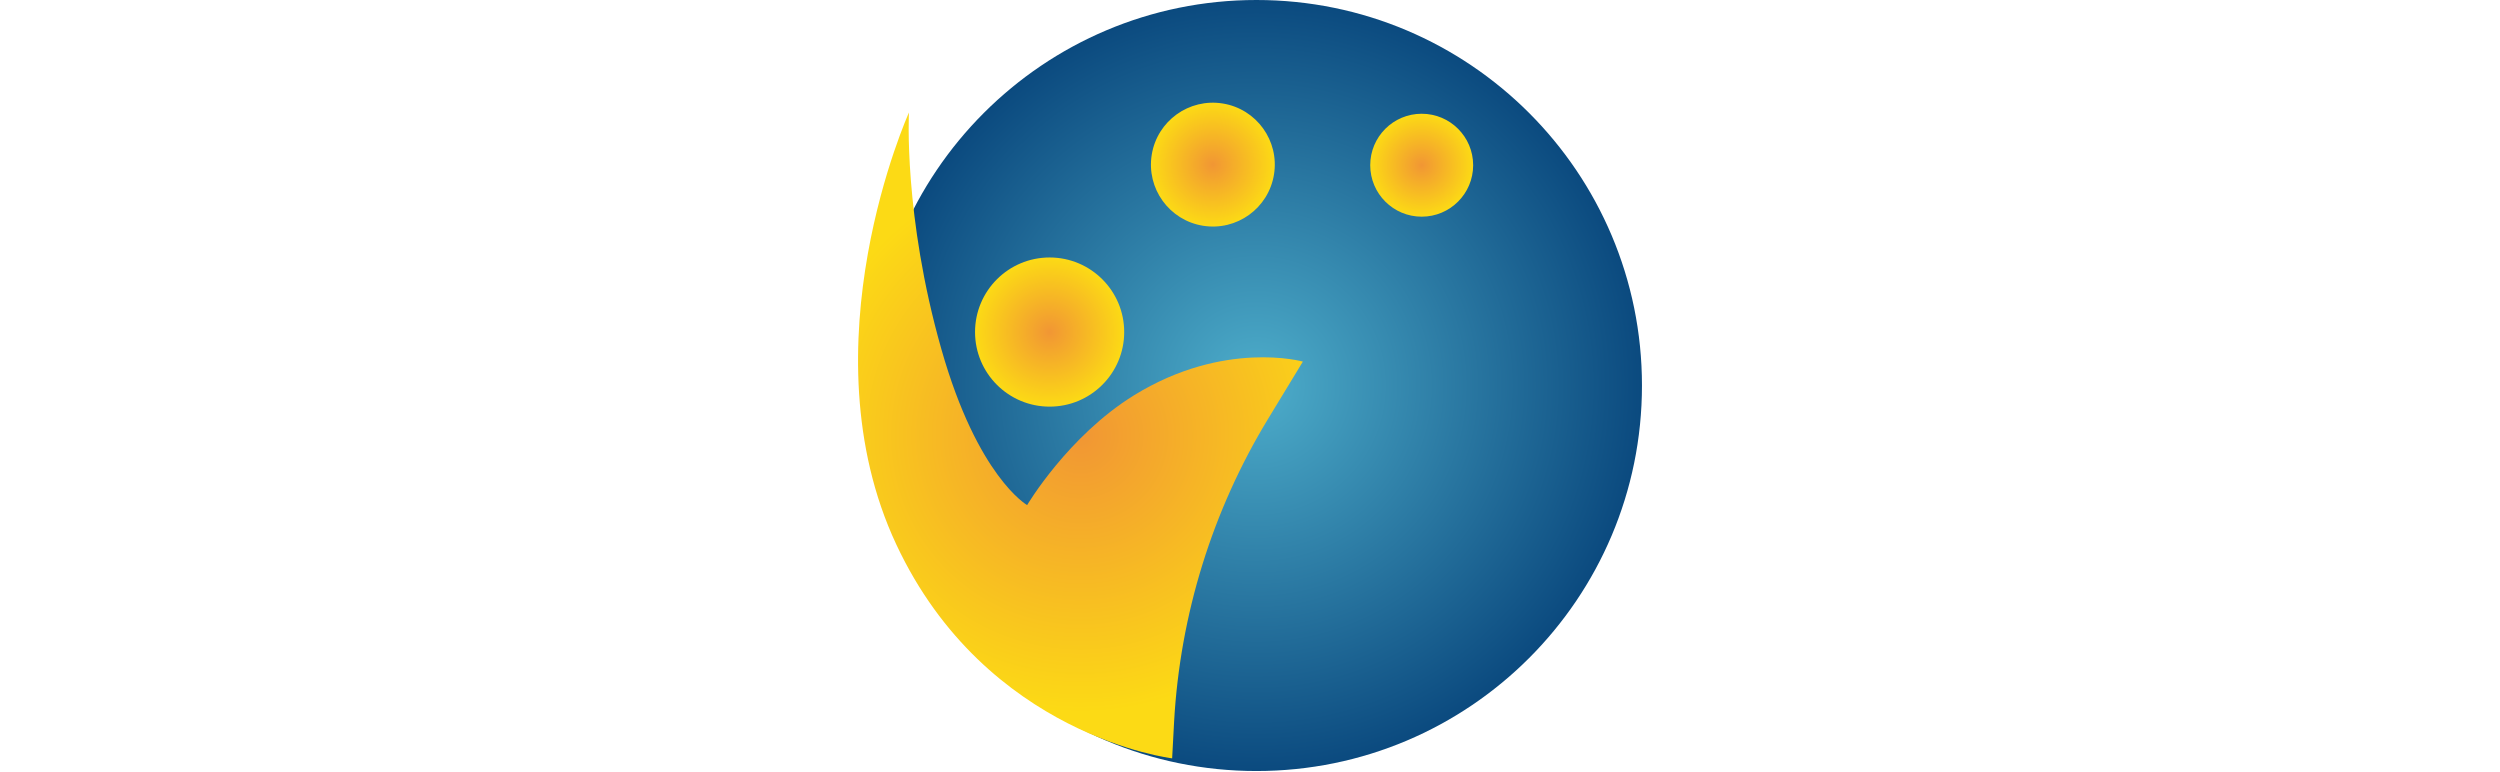
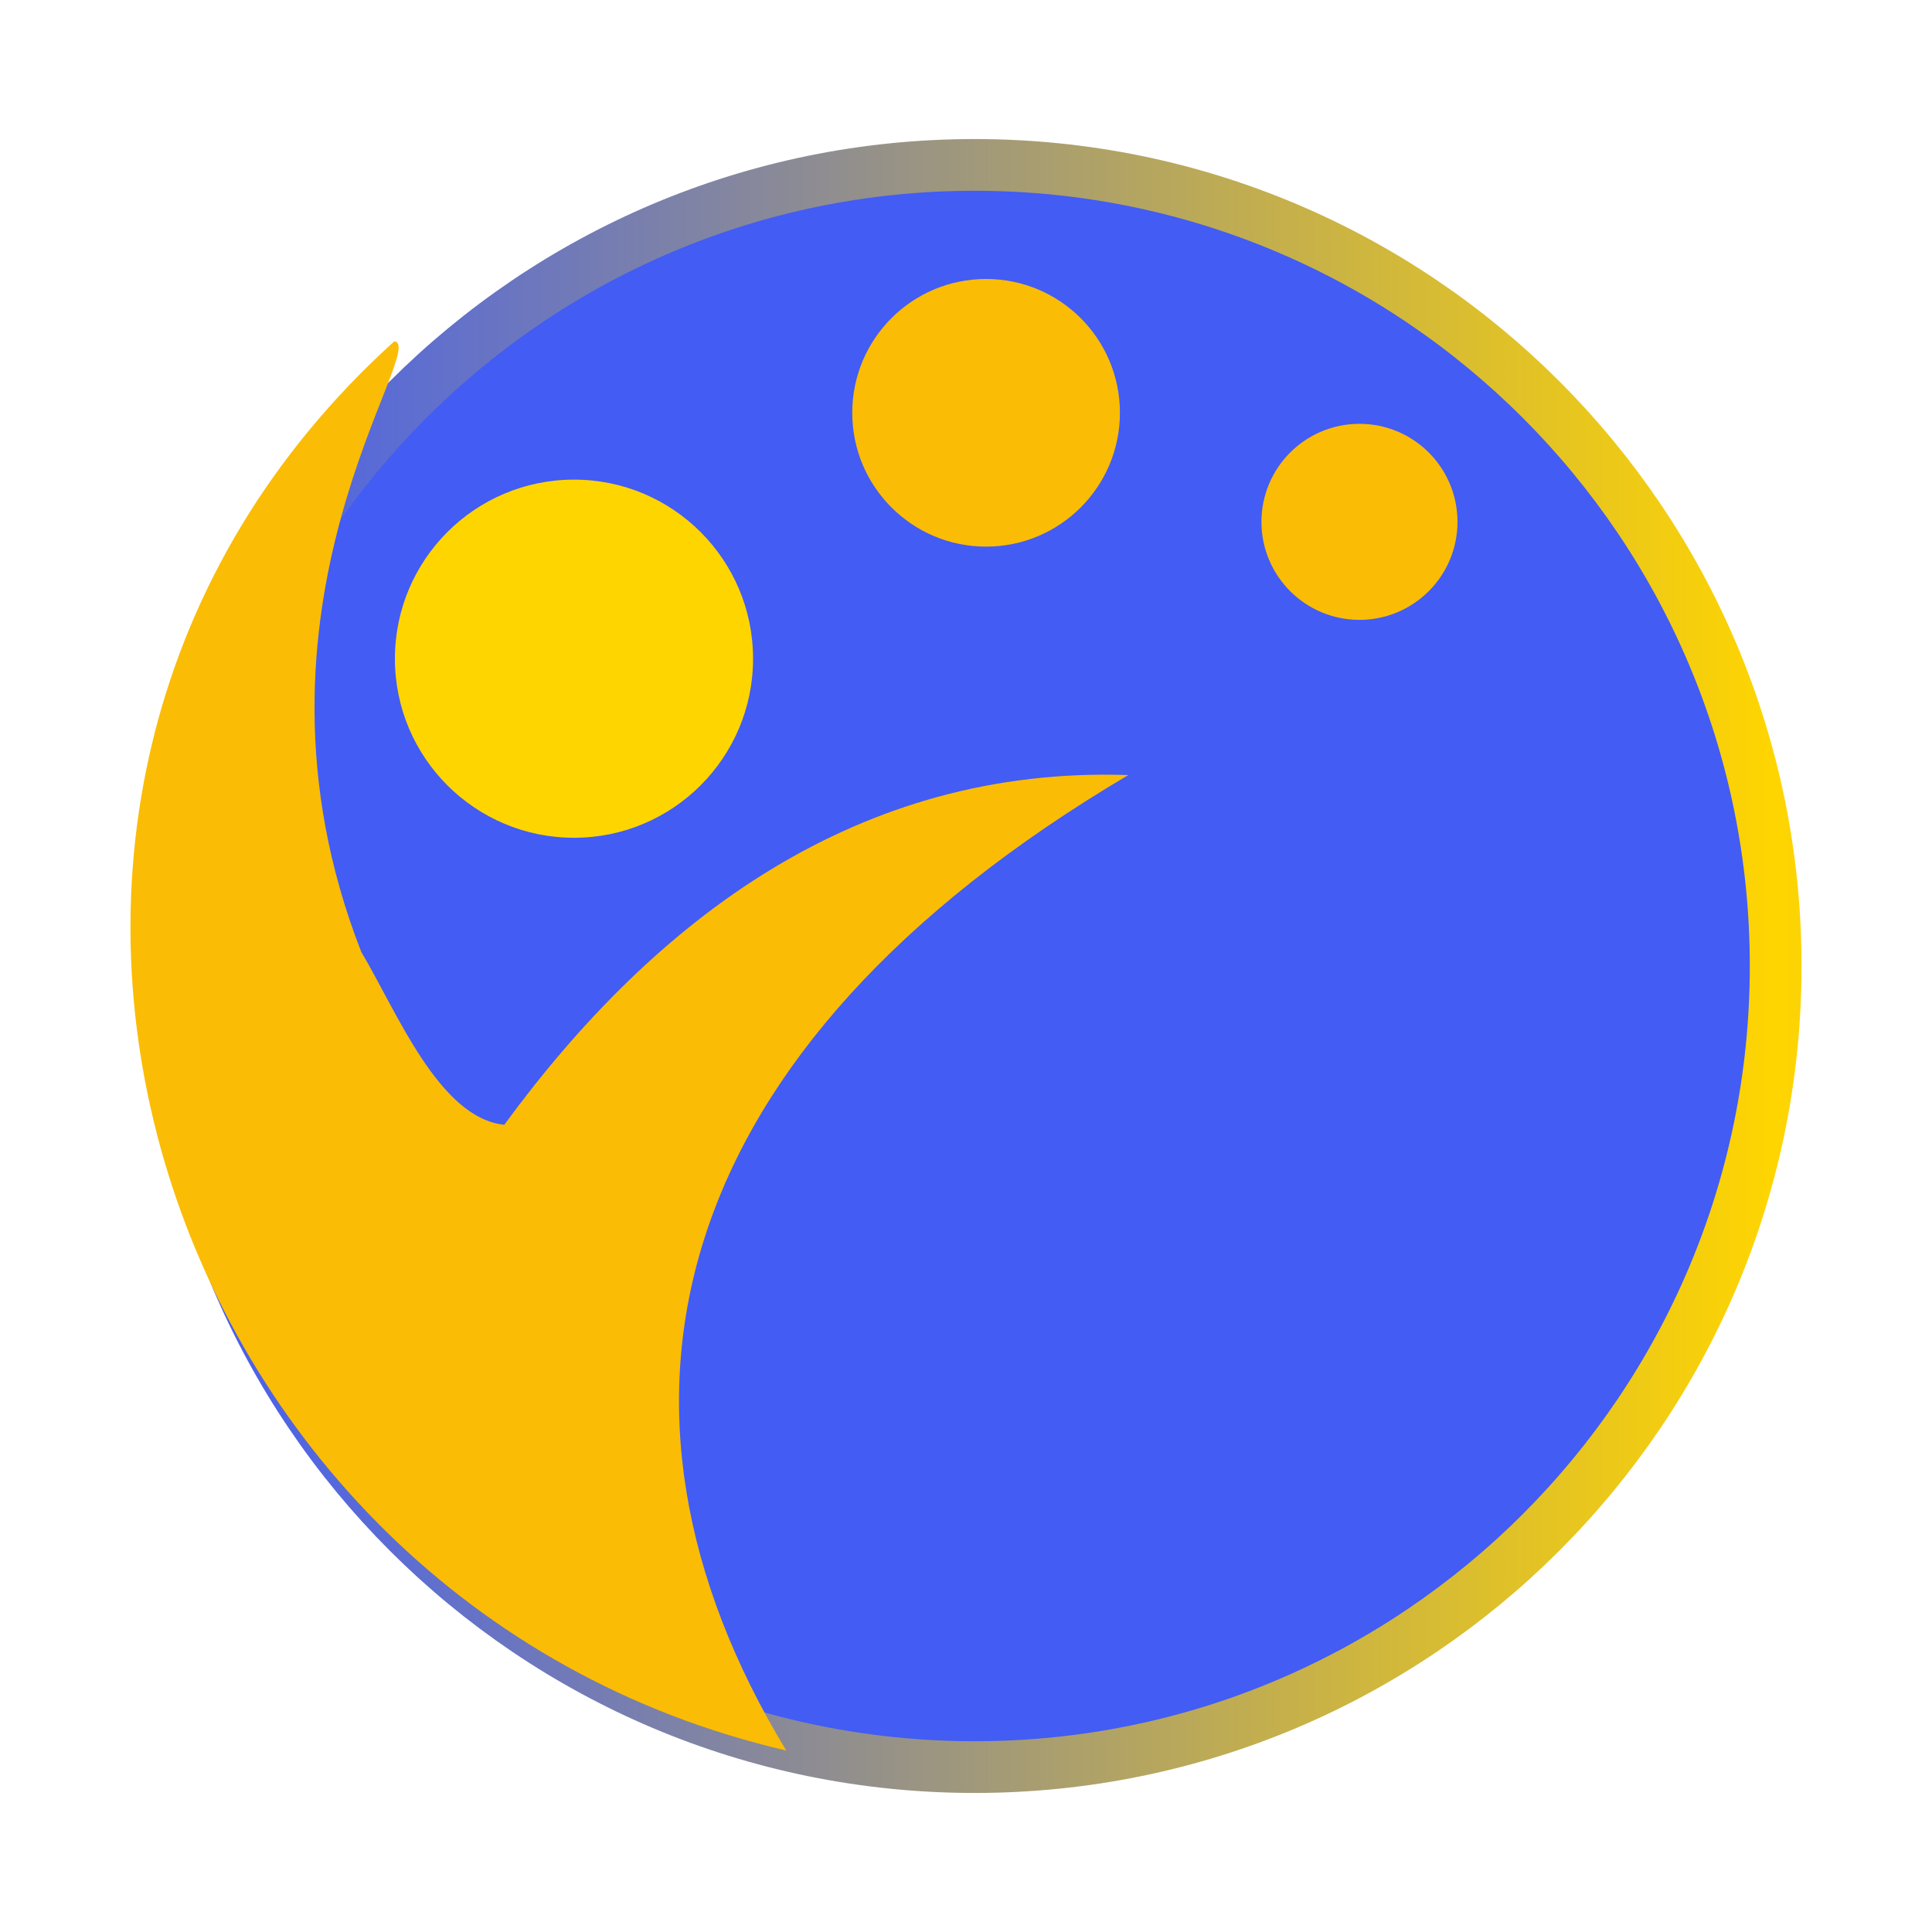
- <svg xmlns="http://www.w3.org/2000/svg" xmlns:xlink="http://www.w3.org/1999/xlink" id="Camada_1" width="214" height="66" data-name="Camada 1" viewBox="0 0 278.77 274.18">
-   <defs>
-     <radialGradient id="Gradiente_sem_nome_3" data-name="Gradiente sem nome 3" cx="141.68" cy="139.09" fx="141.68" fy="139.09" r="137.09" gradientTransform="translate(0 276.18) scale(1 -1)" gradientUnits="userSpaceOnUse">
-       <stop offset="0" stop-color="#4eaecb" />
-       <stop offset="1" stop-color="#0b4a7f" />
-     </radialGradient>
-     <radialGradient id="Gradiente_sem_nome_6" data-name="Gradiente sem nome 6" cx="68.13" cy="158.1" fx="68.13" fy="158.1" r="26.52" gradientTransform="translate(0 276.18) scale(1 -1)" gradientUnits="userSpaceOnUse">
-       <stop offset="0" stop-color="#f19634" />
-       <stop offset="1" stop-color="#fcda15" />
-     </radialGradient>
-     <radialGradient id="Gradiente_sem_nome_6-2" data-name="Gradiente sem nome 6" cx="126.17" cy="217.64" fx="126.17" fy="217.64" r="22.02" gradientTransform="translate(-108.87 -31.14) rotate(80.78) scale(1 -1)" xlink:href="#Gradiente_sem_nome_6" />
-     <radialGradient id="Gradiente_sem_nome_6-3" data-name="Gradiente sem nome 6" cx="200.44" cy="217.43" fx="200.44" fy="217.43" r="18.3" xlink:href="#Gradiente_sem_nome_6" />
-     <radialGradient id="Gradiente_sem_nome_6-4" data-name="Gradiente sem nome 6" cx="78.8" cy="121.19" fx="78.8" fy="121.19" r="98.59" gradientTransform="translate(.29 276.04) scale(1 -1)" xlink:href="#Gradiente_sem_nome_6" />
+ <svg xmlns="http://www.w3.org/2000/svg" xmlns:xlink="http://www.w3.org/1999/xlink" width="500" height="500" viewBox="0 0 132.292 132.292" version="1.1" id="svg1">
+   <defs id="defs1">
+     <linearGradient xlink:href="#linearGradient29" id="linearGradient30" x1="2.2" y1="34" x2="66.2" y2="34" gradientUnits="userSpaceOnUse" spreadMethod="reflect" gradientTransform="matrix(1.714187,0,0,1.714187,8.29862,7.447373)" />
+     <linearGradient id="linearGradient29">
+       <stop style="stop-color:#425cf4;stop-opacity:1;" offset="0" id="stop29" />
+       <stop style="stop-color:#ffd500;stop-opacity:1;" offset="1" id="stop30" />
+     </linearGradient>
  </defs>
-   <circle cx="141.68" cy="137.09" r="137.09" style="fill: url(#Gradiente_sem_nome_3);" />
-   <circle cx="68.13" cy="118.08" r="26.52" style="fill: url(#Gradiente_sem_nome_6);" />
-   <circle cx="126.17" cy="58.54" r="22.02" transform="translate(48.18 173.7) rotate(-80.78)" style="fill: url(#Gradiente_sem_nome_6-2);" />
-   <circle cx="200.44" cy="58.75" r="18.3" style="fill: url(#Gradiente_sem_nome_6-3);" />
-   <path d="M60.13,179.61s-17.62-10.02-30.52-55.54c-13.51-47.53-11.5-84.06-11.5-84.06,0,0-37.54,83.06-4.5,153.61,31.94,68.23,98.09,76.05,98.09,76.05l.7-13.13c2.14-38.03,13.6-74.96,33.37-107.52l12.42-20.44s-27.92-7.82-60.04,11.98c-23.5,14.52-38.01,39.04-38.01,39.04Z" style="fill: url(#Gradiente_sem_nome_6-4);" />
+   <g id="layer1">
+     <g id="g1" transform="translate(-0.1904471,0.4161199)">
+       <circle fill="#1F71B6" cx="66.924" cy="65.73" r="54.854" id="circle18" style="fill:#425cf4;fill-opacity:1;stroke:url(#linearGradient30);stroke-width:3.542;stroke-dasharray:none" />
+       <path fill="#F9CB1A" d="m 24.93,64.769 c 2.423,4.058 5.303,11.357 9.79,11.834 10.401,-14.21 24.301,-24.576 42.731,-23.947 C 45.719,71.431 39.712,95.81 54.027,119.45 10.493,109.339 -7.085,53.964 27.19,22.953 29.66,23.261 15.681,41.121 24.93,64.769 Z" id="path20" style="fill:#fbbc05;fill-opacity:1;stroke-width:2.065" />
+       <circle style="fill:#ffd500;fill-opacity:1;stroke:none;stroke-width:5.233;stroke-linecap:round;stroke-linejoin:round;stroke-dasharray:none;stroke-opacity:1;paint-order:stroke fill markers" id="path36" cx="39.494" cy="44.688" r="12.262" />
+       <circle style="fill:#fbbc05;fill-opacity:1;stroke:none;stroke-width:3.911;stroke-linecap:round;stroke-linejoin:round;stroke-dasharray:none;stroke-opacity:1;paint-order:stroke fill markers" id="path36-1" cx="67.712" cy="27.85" r="9.164" />
+       <circle style="fill:#fbbc05;fill-opacity:1;stroke:none;stroke-width:2.864;stroke-linecap:round;stroke-linejoin:round;stroke-dasharray:none;stroke-opacity:1;paint-order:stroke fill markers" id="path36-1-1" cx="93.279" cy="35.317" r="6.712" />
+     </g>
+   </g>
</svg>
